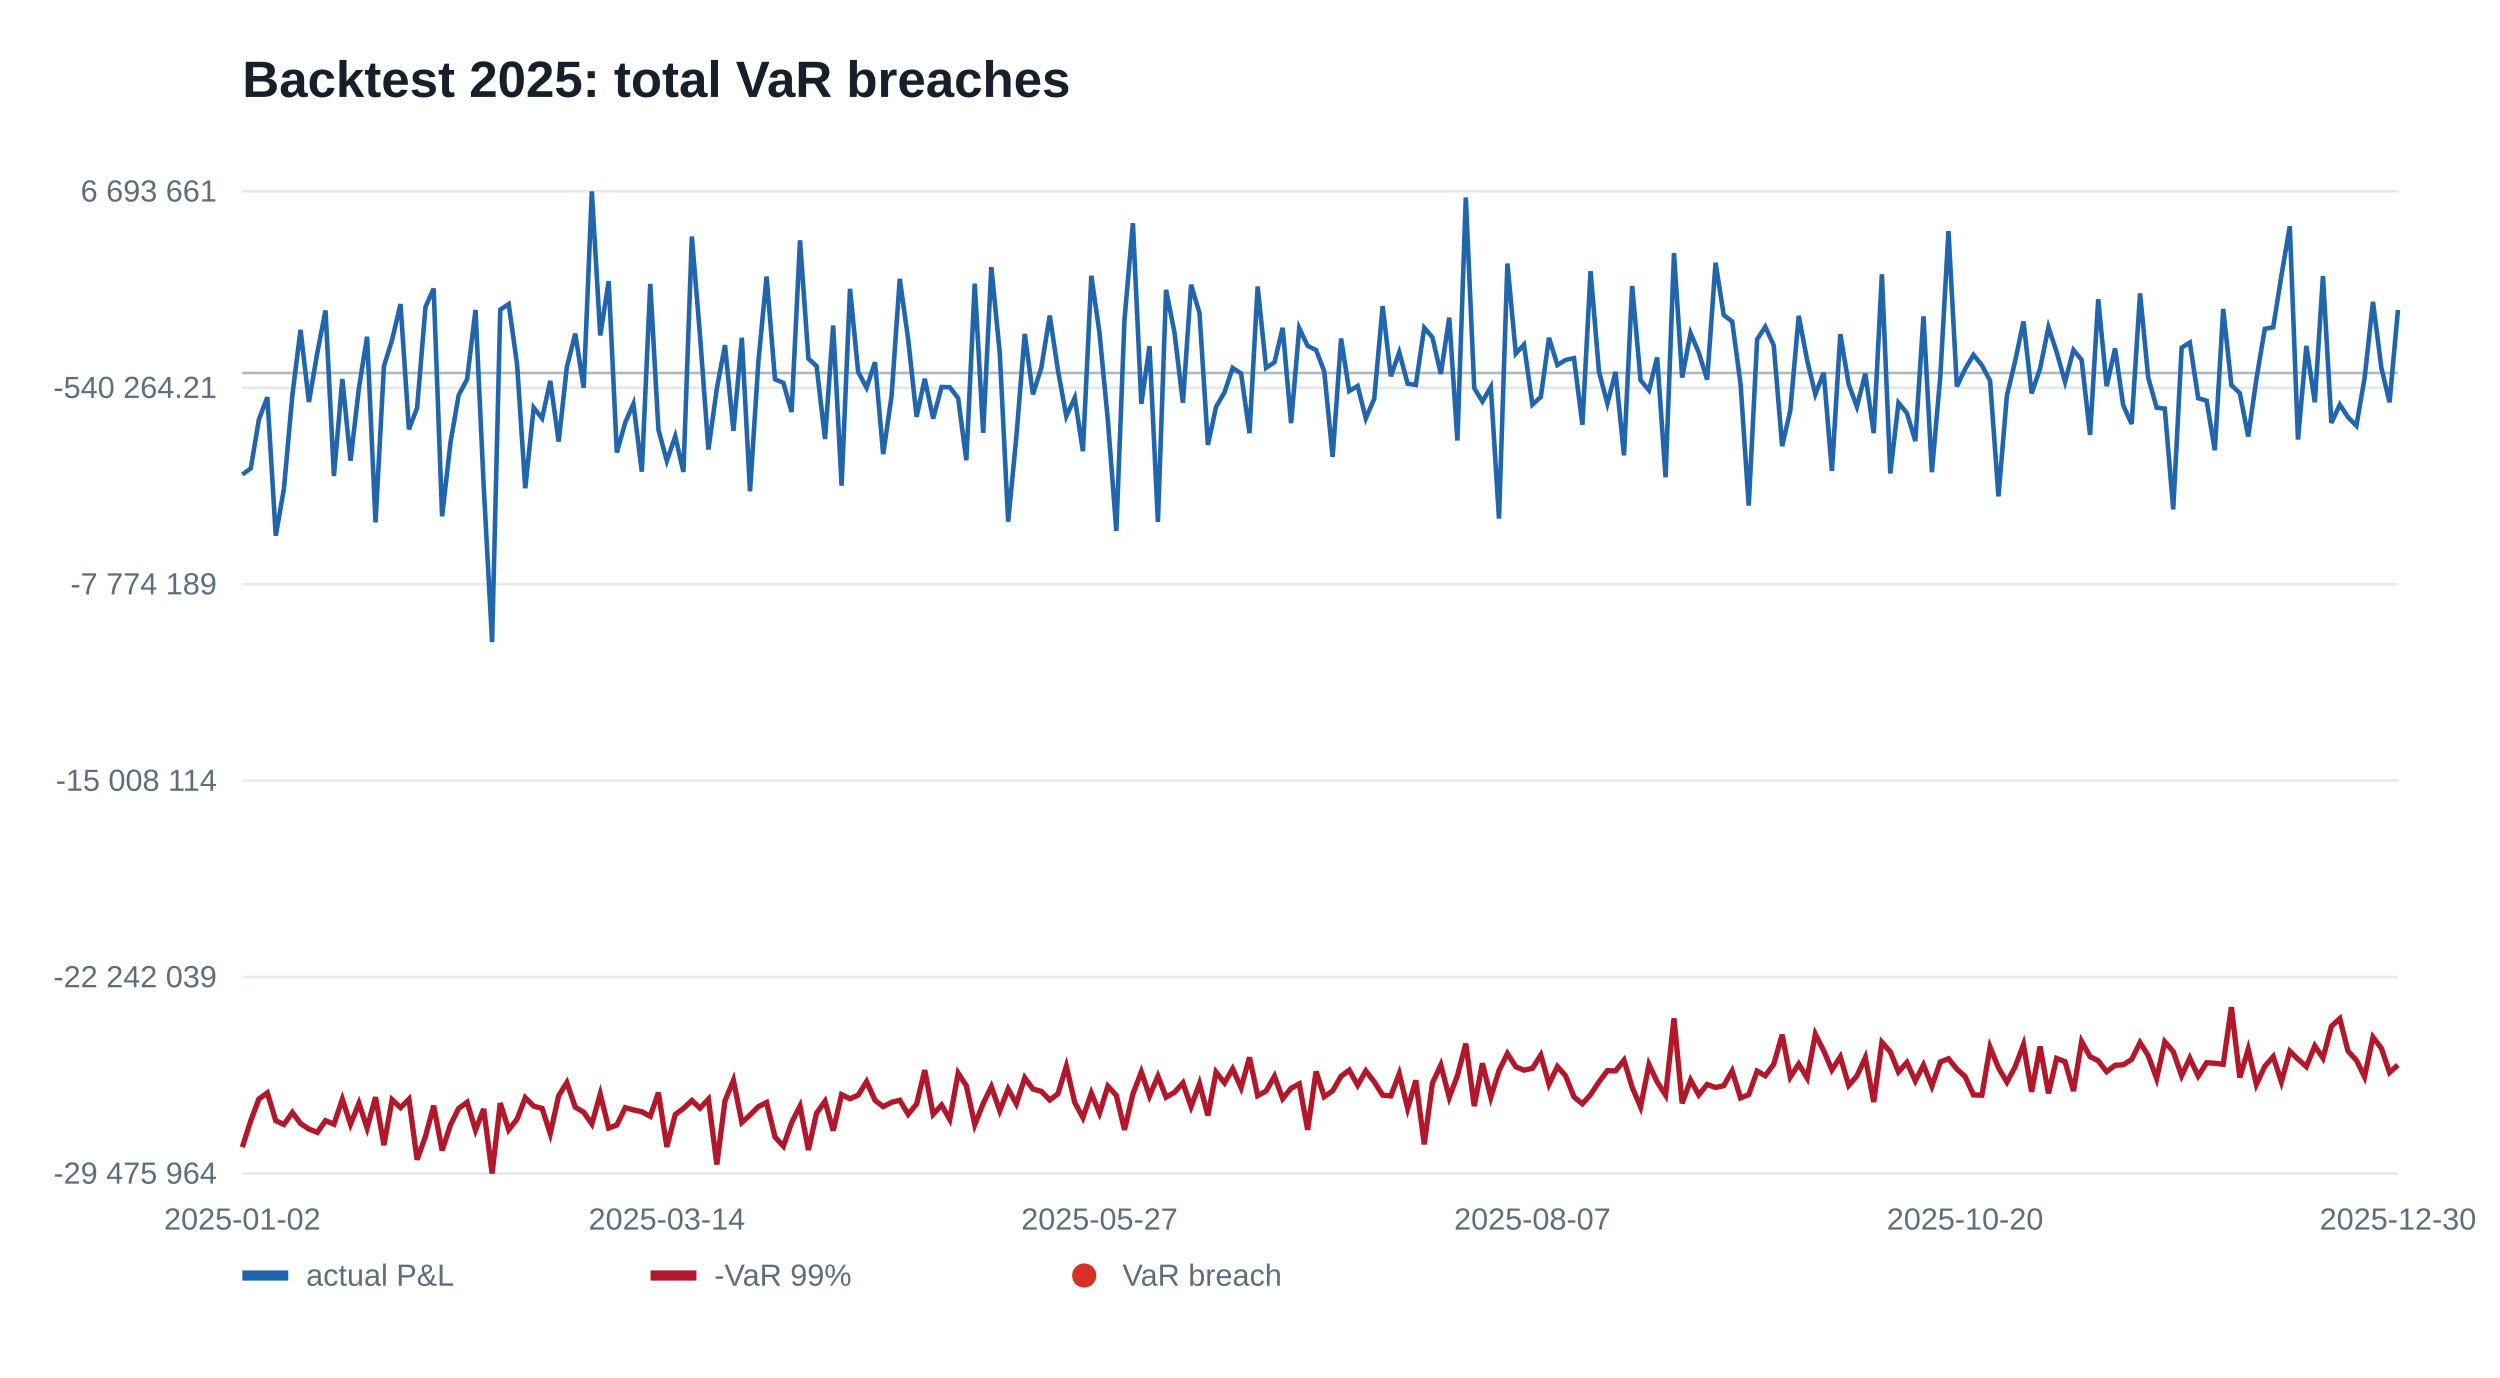
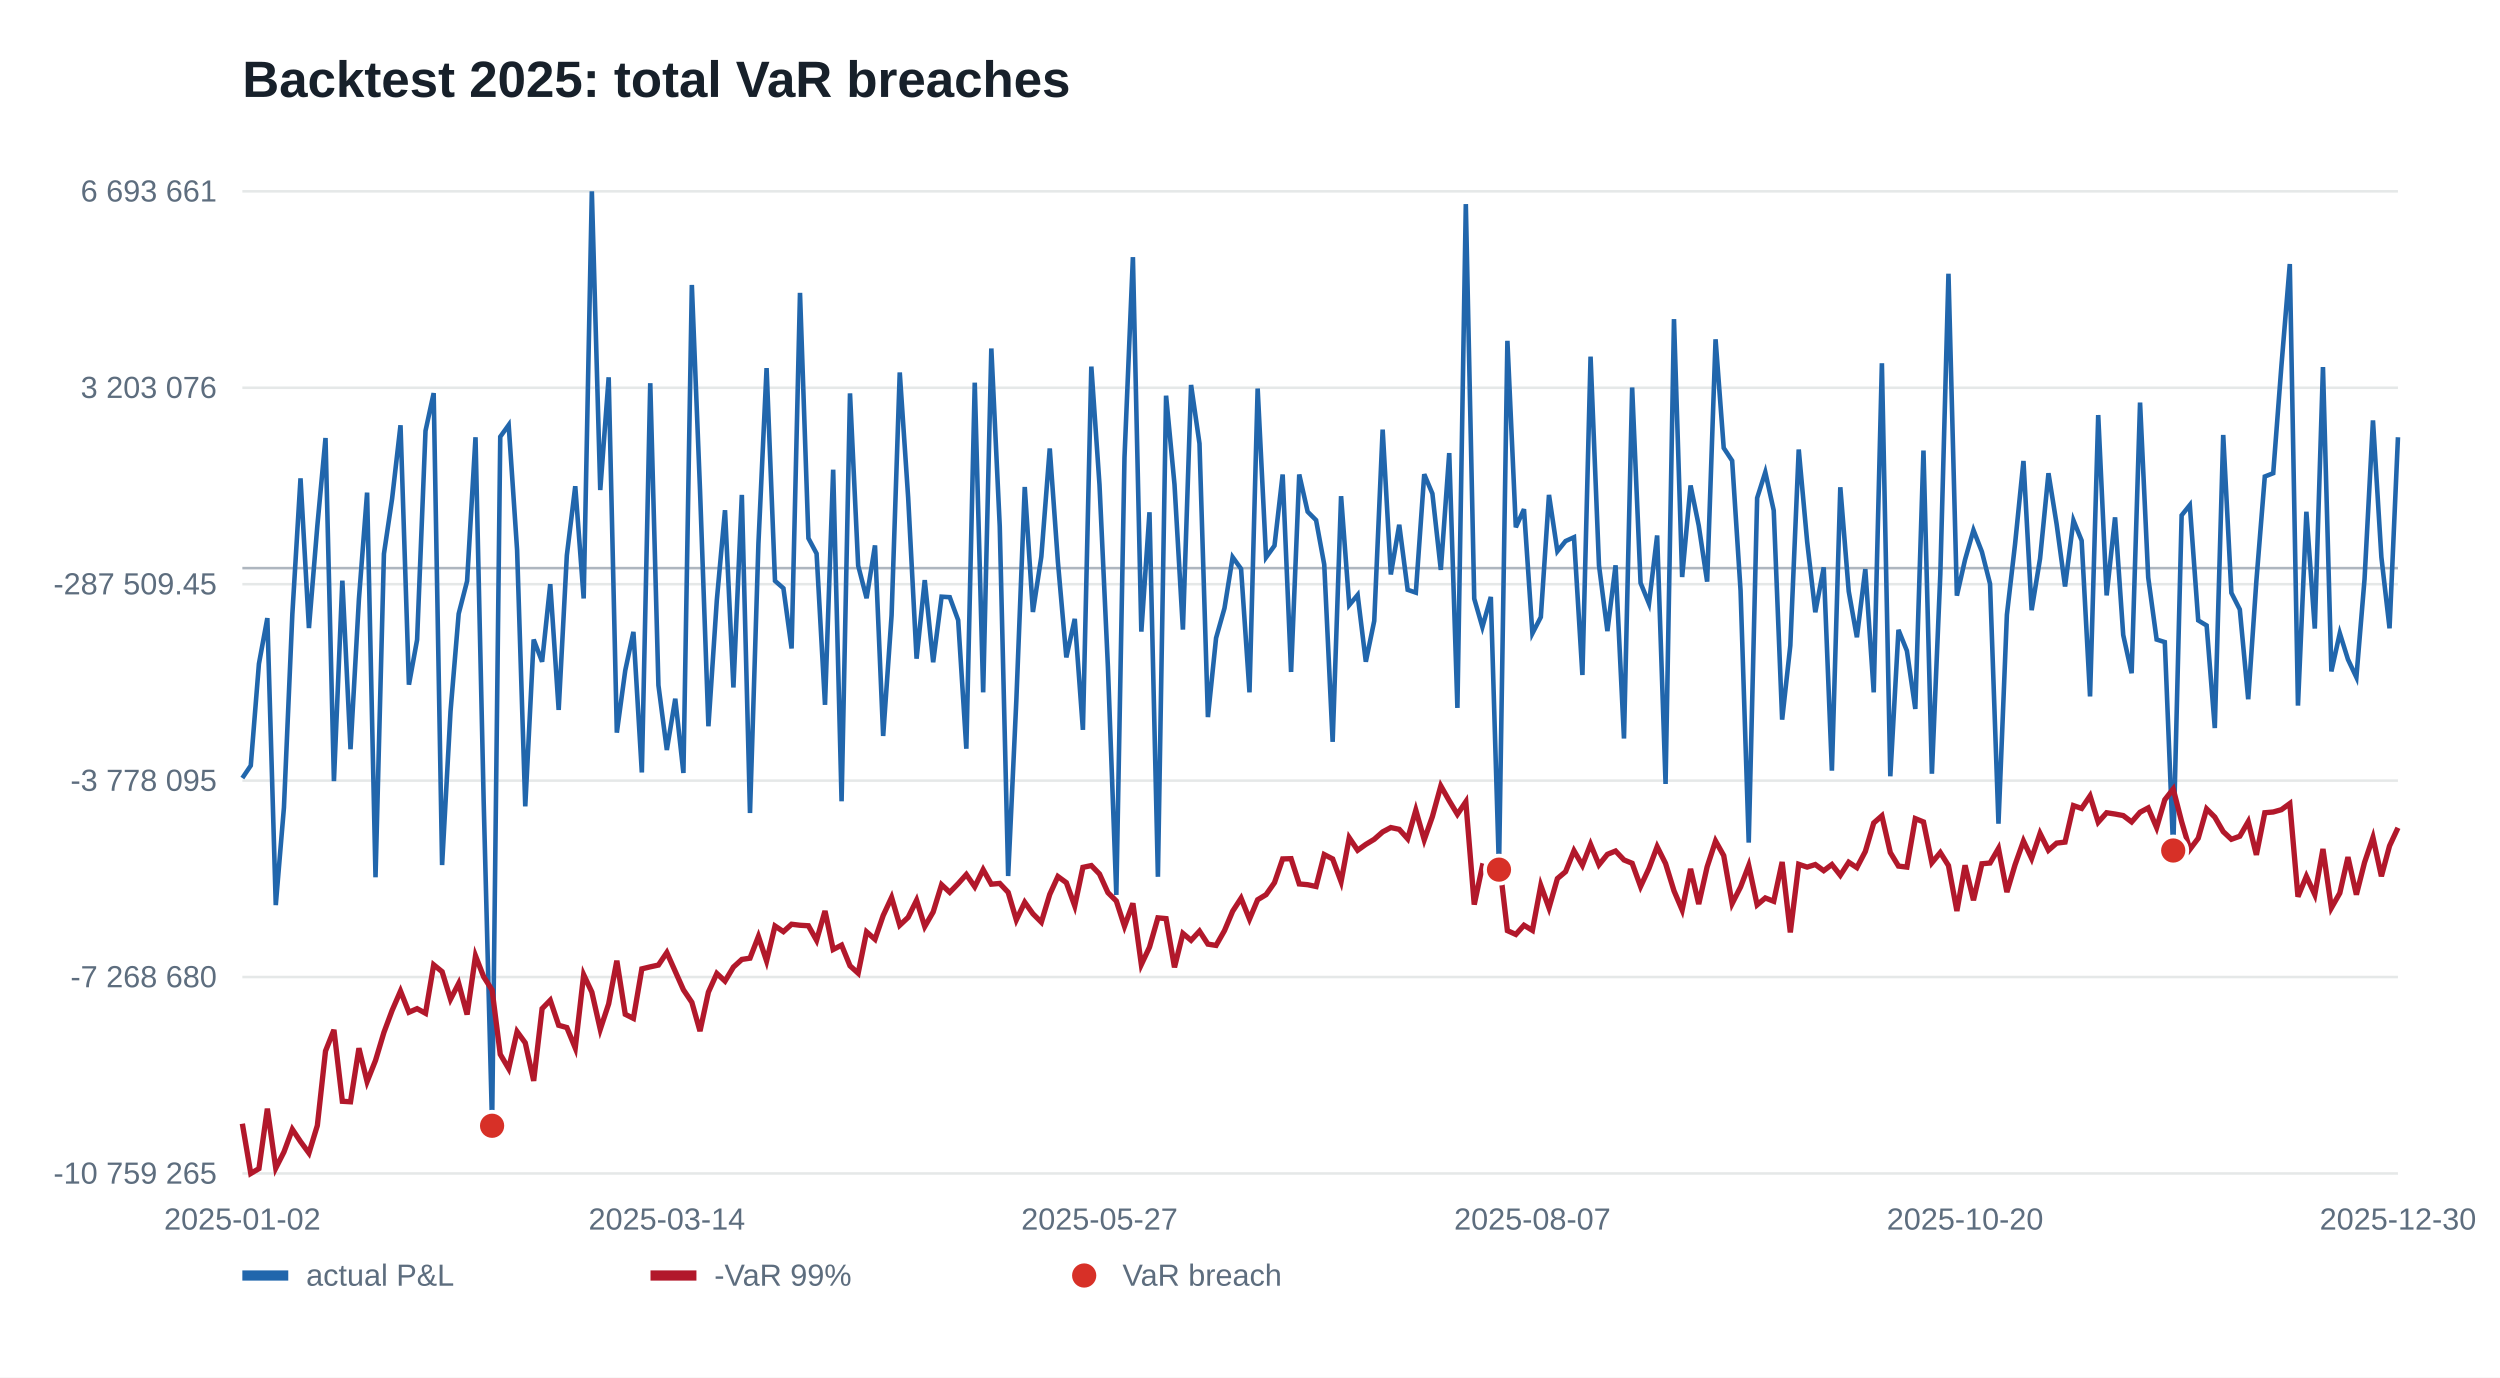
<svg xmlns="http://www.w3.org/2000/svg" width="980" height="540" viewBox="0 0 980 540">
  <style>
text{font-family:Arial,Helvetica,sans-serif;fill:#17202a} .muted{fill:#5d6d7e;font-size:12px}
.title{font-size:20px;font-weight:700}.axis{stroke:#aeb6bf;stroke-width:1}.grid{stroke:#e5e8e8;stroke-width:1}
</style>
  <rect width="100%" height="100%" fill="#ffffff" />
  <text x="95" y="38" class="title">Backtest 2025: total VaR breaches</text>
  <line x1="95" y1="75.0" x2="940" y2="75.0" class="grid" />
  <text x="85" y="79.0" text-anchor="end" class="muted">6 693 661</text>
  <line x1="95" y1="152.0" x2="940" y2="152.0" class="grid" />
-   <text x="85" y="156.0" text-anchor="end" class="muted">-540 264.21</text>
+   <text x="85" y="156.0" text-anchor="end" class="muted">3 203 076</text>
  <line x1="95" y1="229.0" x2="940" y2="229.0" class="grid" />
-   <text x="85" y="233.0" text-anchor="end" class="muted">-7 774 189</text>
+   <text x="85" y="233.0" text-anchor="end" class="muted">-287 509.45</text>
  <line x1="95" y1="306.0" x2="940" y2="306.0" class="grid" />
-   <text x="85" y="310.0" text-anchor="end" class="muted">-15 008 114</text>
+   <text x="85" y="310.0" text-anchor="end" class="muted">-3 778 095</text>
  <line x1="95" y1="383.0" x2="940" y2="383.0" class="grid" />
-   <text x="85" y="387.0" text-anchor="end" class="muted">-22 242 039</text>
+   <text x="85" y="387.0" text-anchor="end" class="muted">-7 268 680</text>
  <line x1="95" y1="460.0" x2="940" y2="460.0" class="grid" />
-   <text x="85" y="464.0" text-anchor="end" class="muted">-29 475 964</text>
-   <line x1="95" y1="146.2" x2="940" y2="146.2" class="axis" />
-   <polyline points="95.0,186.0 98.3,183.6 101.5,164.4 104.8,155.7 108.1,210.0 111.3,191.6 114.6,155.0 117.8,129.3 121.1,157.6 124.4,138.2 127.6,121.7 130.9,186.6 134.2,148.6 137.4,180.6 140.7,152.1 143.9,132.0 147.2,204.8 150.5,143.6 153.7,133.2 157.0,119.2 160.3,168.3 163.5,159.9 166.8,120.3 170.0,113.1 173.3,202.4 176.6,173.4 179.8,154.9 183.1,148.7 186.4,121.5 189.6,190.4 192.9,251.7 196.1,121.4 199.4,119.2 202.7,142.9 205.9,191.4 209.2,159.8 212.5,164.0 215.7,149.3 219.0,173.1 222.2,143.9 225.5,130.8 228.8,152.0 232.0,75.0 235.3,131.5 238.6,110.2 241.8,177.4 245.1,165.6 248.3,158.3 251.6,184.9 254.9,111.3 258.1,168.4 261.4,180.7 264.7,171.0 267.9,185.0 271.2,92.7 274.4,131.5 277.7,176.2 281.0,152.3 284.2,135.3 287.5,168.9 290.8,132.4 294.0,192.6 297.3,141.6 300.5,108.4 303.8,148.7 307.1,150.1 310.3,161.5 313.6,94.2 316.9,140.6 320.1,143.5 323.4,172.1 326.6,127.6 329.9,190.4 333.2,113.2 336.4,145.8 339.7,152.0 343.0,142.0 346.2,178.0 349.5,155.2 352.7,109.3 356.0,133.0 359.3,163.4 362.5,148.5 365.8,164.1 369.1,151.7 372.3,151.8 375.6,156.1 378.8,180.4 382.1,111.2 385.4,169.7 388.6,104.7 391.9,138.3 395.2,204.5 398.4,171.3 401.7,130.9 404.9,154.6 408.2,144.1 411.5,123.7 414.7,145.1 418.0,163.2 421.3,155.9 424.5,176.9 427.8,108.1 431.0,130.5 434.3,165.0 437.6,208.1 440.8,125.3 444.1,87.5 447.4,158.3 450.6,135.7 453.9,204.6 457.1,113.6 460.4,130.4 463.7,157.9 466.9,111.6 470.2,122.7 473.5,174.4 476.7,159.5 480.0,153.8 483.2,144.2 486.5,146.4 489.8,169.8 493.0,112.3 496.3,144.2 499.6,142.0 502.8,128.5 506.1,165.9 509.3,128.6 512.6,135.6 515.9,137.2 519.1,145.6 522.4,179.1 525.7,132.7 528.9,153.3 532.2,151.3 535.4,164.0 538.7,156.3 542.0,120.0 545.2,147.5 548.5,138.1 551.8,150.4 555.0,150.9 558.3,128.5 561.5,132.2 564.8,146.6 568.1,124.5 571.3,172.7 574.6,77.4 577.9,152.1 581.1,157.4 584.4,151.7 587.6,203.3 590.9,103.3 594.2,138.6 597.4,135.1 600.7,158.6 604.0,155.6 607.2,132.4 610.5,143.1 613.7,141.1 617.0,140.4 620.3,166.5 623.5,106.3 626.8,145.7 630.1,158.2 633.3,145.8 636.6,178.5 639.8,112.1 643.1,149.0 646.4,153.0 649.6,140.1 652.9,187.1 656.2,99.2 659.4,148.0 662.7,130.6 665.9,138.2 669.2,148.8 672.5,103.0 675.7,123.5 679.0,126.0 682.3,150.5 685.5,198.2 688.8,133.0 692.0,128.1 695.3,135.4 698.6,174.9 701.8,160.9 705.1,123.8 708.4,141.2 711.6,154.6 714.9,146.1 718.1,184.6 721.4,131.0 724.7,150.7 727.9,159.4 731.2,146.5 734.5,169.8 737.7,107.5 741.0,185.6 744.2,157.9 747.5,161.9 750.8,172.9 754.0,124.0 757.3,185.1 760.6,147.5 763.8,90.6 767.1,151.5 770.3,144.7 773.6,139.1 776.9,143.2 780.1,149.2 783.4,194.6 786.7,155.1 789.9,141.7 793.2,126.0 796.4,154.2 799.7,144.5 803.0,128.3 806.2,138.0 809.5,149.7 812.8,137.2 816.0,141.1 819.3,170.5 822.5,117.3 825.8,151.4 829.1,136.6 832.3,158.9 835.6,166.2 838.9,115.0 842.1,148.0 845.4,159.8 848.6,160.2 851.9,199.7 855.2,136.3 858.4,134.3 861.7,156.1 865.0,157.1 868.2,176.5 871.5,121.1 874.7,151.0 878.0,154.1 881.3,171.1 884.5,148.7 887.8,128.9 891.1,128.3 894.3,108.1 897.6,88.7 900.8,172.3 904.1,135.6 907.4,157.7 910.6,108.2 913.9,165.8 917.2,158.6 920.4,163.5 923.7,166.9 926.9,148.4 930.2,118.3 933.5,144.2 936.7,157.7 940.0,121.5" fill="none" stroke="#2166ac" stroke-width="1.8" />
-   <polyline points="95.0,449.7 98.3,439.3 101.5,430.8 104.8,428.4 108.1,439.3 111.3,440.8 114.6,436.1 117.8,440.4 121.1,442.6 124.4,443.9 127.6,439.3 130.9,440.7 134.2,430.9 137.4,440.7 140.7,432.5 143.9,442.2 147.2,430.1 150.5,448.9 153.7,431.1 157.0,434.2 160.3,430.9 163.5,454.6 166.8,445.4 170.0,433.4 173.3,451.0 176.6,440.9 179.8,434.5 183.1,432.1 186.4,443.0 189.6,434.7 192.9,460.0 196.1,432.4 199.4,442.9 202.7,438.7 205.9,430.3 209.2,433.6 212.5,434.5 215.7,444.4 219.0,429.5 222.2,424.4 225.5,434.0 228.8,436.0 232.0,440.6 235.3,428.9 238.6,442.2 241.8,441.0 245.1,434.2 248.3,435.1 251.6,435.8 254.9,437.6 258.1,428.3 261.4,449.6 264.7,436.9 267.9,434.5 271.2,431.4 274.4,434.4 277.7,430.9 281.0,456.5 284.2,431.5 287.5,423.5 290.8,440.0 294.0,437.1 297.3,433.8 300.5,432.2 303.8,445.7 307.1,449.3 310.3,440.1 313.6,433.6 316.9,450.8 320.1,436.3 323.4,431.7 326.6,443.2 329.9,429.1 333.2,430.7 336.4,429.3 339.7,424.0 343.0,431.3 346.2,433.8 349.5,432.1 352.7,431.3 356.0,436.8 359.3,432.8 362.5,419.5 365.8,436.8 369.1,433.2 372.3,438.8 375.6,420.7 378.8,425.6 382.1,440.9 385.4,432.6 388.6,426.0 391.9,435.4 395.2,426.9 398.4,432.7 401.7,422.5 404.9,426.9 408.2,427.8 411.5,431.2 414.7,428.8 418.0,418.0 421.3,432.2 424.5,438.1 427.8,428.5 431.0,436.3 434.3,425.8 437.6,429.4 440.8,442.9 444.1,428.8 447.4,420.2 450.6,429.6 453.9,421.9 457.1,430.1 460.4,428.2 463.7,424.5 466.9,433.8 470.2,424.8 473.5,437.3 476.7,420.3 480.0,424.5 483.2,419.0 486.5,426.4 489.8,414.5 493.0,429.5 496.3,427.7 499.6,421.9 502.8,430.7 506.1,426.6 509.3,424.9 512.6,442.9 515.9,420.0 519.1,429.9 522.4,427.6 525.7,421.9 528.9,419.5 532.2,425.4 535.4,419.8 538.7,424.1 542.0,429.3 545.2,429.6 548.5,420.9 551.8,434.5 555.0,423.5 558.3,448.6 561.5,424.6 564.8,417.5 568.1,430.2 571.3,421.7 574.6,409.1 577.9,433.6 581.1,416.8 584.4,430.1 587.6,419.7 590.9,413.0 594.2,418.2 597.4,419.5 600.7,418.8 604.0,413.6 607.2,425.0 610.5,418.1 613.7,421.7 617.0,430.0 620.3,432.7 623.5,429.1 626.8,424.1 630.1,419.7 633.3,419.8 636.6,415.6 639.8,426.2 643.1,433.9 646.4,417.3 649.6,424.1 652.9,429.3 656.2,399.2 659.4,432.5 662.7,423.4 665.9,429.2 669.2,425.1 672.5,426.3 675.7,425.6 679.0,419.8 682.3,430.4 685.5,429.1 688.8,419.9 692.0,421.7 695.3,417.2 698.6,405.6 701.8,422.2 705.1,417.1 708.4,422.6 711.6,405.4 714.9,411.9 718.1,419.4 721.4,414.3 724.7,425.5 727.9,421.8 731.2,414.6 734.5,432.0 737.7,408.6 741.0,412.3 744.2,420.2 747.5,416.5 750.8,423.7 754.0,417.5 757.3,425.8 760.6,416.3 763.8,415.0 767.1,419.1 770.3,422.0 773.6,429.2 776.9,429.3 780.1,410.5 783.4,418.6 786.7,424.2 789.9,418.3 793.2,409.5 796.4,428.0 799.7,410.2 803.0,428.6 806.2,414.9 809.5,416.2 812.8,427.7 816.0,408.3 819.3,414.2 822.5,415.8 825.8,420.1 829.1,417.6 832.3,417.4 835.6,415.3 838.9,408.7 842.1,413.8 845.4,422.8 848.6,408.4 851.9,412.2 855.2,421.7 858.4,414.8 861.7,421.8 865.0,416.6 868.2,416.8 871.5,417.2 874.7,394.8 878.0,422.4 881.3,411.3 884.5,425.1 887.8,418.0 891.1,414.2 894.3,424.1 897.6,412.1 900.8,415.2 904.1,418.1 907.4,410.0 910.6,414.8 913.9,402.3 917.2,399.3 920.4,412.0 923.7,415.6 926.9,422.1 930.2,406.6 933.5,410.9 936.7,420.4 940.0,417.5" fill="none" stroke="#b2182b" stroke-width="2.1" />
+   <text x="85" y="464.0" text-anchor="end" class="muted">-10 759 265</text>
+   <line x1="95" y1="222.7" x2="940" y2="222.7" class="axis" />
+   <polyline points="95.0,305.0 98.3,300.1 101.5,260.2 104.8,242.3 108.1,354.8 111.3,316.6 114.6,240.7 117.8,187.5 121.1,246.2 124.4,206.1 127.6,171.7 130.9,306.2 134.2,227.6 137.4,293.7 140.7,234.8 143.9,193.1 147.2,343.9 150.5,217.1 153.7,195.5 157.0,166.7 160.3,268.4 163.5,250.8 166.8,168.9 170.0,154.1 173.3,339.1 176.6,278.9 179.8,240.6 183.1,227.8 186.4,171.4 189.6,314.2 192.9,441.3 196.1,171.2 199.4,166.6 202.7,215.6 205.9,316.1 209.2,250.7 212.5,259.4 215.7,229.0 219.0,278.3 222.2,217.7 225.5,190.6 228.8,234.6 232.0,75.0 235.3,192.1 238.6,147.9 241.8,287.2 245.1,262.8 248.3,247.7 251.6,302.8 254.9,150.2 258.1,268.6 261.4,294.0 264.7,273.9 267.9,303.0 271.2,111.7 274.4,192.0 277.7,284.7 281.0,235.2 284.2,200.0 287.5,269.5 290.8,194.0 294.0,318.7 297.3,213.1 300.5,144.3 303.8,227.7 307.1,230.6 310.3,254.2 313.6,114.8 316.9,211.0 320.1,217.0 323.4,276.3 326.6,184.1 329.9,314.1 333.2,154.2 336.4,221.7 339.7,234.5 343.0,213.8 346.2,288.5 349.5,241.2 352.7,146.0 356.0,195.1 359.3,258.2 362.5,227.4 365.8,259.6 369.1,233.9 372.3,234.1 375.6,243.1 378.8,293.5 382.1,150.0 385.4,271.4 388.6,136.6 391.9,206.3 395.2,343.4 398.4,274.6 401.7,190.9 404.9,239.9 408.2,218.2 411.5,175.8 414.7,220.3 418.0,257.7 421.3,242.6 424.5,286.1 427.8,143.7 431.0,190.0 434.3,261.4 437.6,350.8 440.8,179.3 444.1,100.8 447.4,247.6 450.6,200.8 453.9,343.7 457.1,155.1 460.4,189.9 463.7,246.8 466.9,150.9 470.2,173.9 473.5,281.1 476.7,250.1 480.0,238.4 483.2,218.4 486.5,223.0 489.8,271.4 493.0,152.3 496.3,218.5 499.6,213.9 502.8,186.0 506.1,263.4 509.3,186.0 512.6,200.6 515.9,203.9 519.1,221.3 522.4,290.8 525.7,194.5 528.9,237.2 532.2,233.2 535.4,259.4 538.7,243.4 542.0,168.4 545.2,225.2 548.5,205.7 551.8,231.2 555.0,232.3 558.3,185.9 561.5,193.5 564.8,223.4 568.1,177.6 571.3,277.5 574.6,80.0 577.9,234.7 581.1,245.8 584.4,234.0 587.6,340.9 590.9,133.6 594.2,206.7 597.4,199.6 600.7,248.3 604.0,241.9 607.2,194.0 610.5,216.1 613.7,212.1 617.0,210.6 620.3,264.6 623.5,139.8 626.8,221.6 630.1,247.4 633.3,221.6 636.6,289.5 639.8,151.9 643.1,228.5 646.4,236.6 649.6,209.9 652.9,307.3 656.2,125.1 659.4,226.2 662.7,190.3 665.9,206.0 669.2,228.0 672.5,133.0 675.7,175.6 679.0,180.6 682.3,231.5 685.5,330.3 688.8,195.2 692.0,185.1 695.3,200.1 698.6,282.1 701.8,253.1 705.1,176.2 708.4,212.3 711.6,240.0 714.9,222.4 718.1,302.1 721.4,191.0 724.7,231.8 727.9,249.8 731.2,223.1 734.5,271.4 737.7,142.4 741.0,304.3 744.2,246.9 747.5,255.1 750.8,277.9 754.0,176.6 757.3,303.3 760.6,225.2 763.8,107.3 767.1,233.5 770.3,219.4 773.6,207.8 776.9,216.3 780.1,228.9 783.4,322.9 786.7,241.0 789.9,213.3 793.2,180.7 796.4,239.2 799.7,219.0 803.0,185.5 806.2,205.5 809.5,229.9 812.8,204.0 816.0,211.9 819.3,273.0 822.5,162.7 825.8,233.4 829.1,202.8 832.3,248.9 835.6,263.9 838.9,157.8 842.1,226.4 845.4,250.7 848.6,251.7 851.9,333.4 855.2,202.0 858.4,198.0 861.7,243.2 865.0,245.2 868.2,285.4 871.5,170.5 874.7,232.4 878.0,238.9 881.3,274.1 884.5,227.7 887.8,186.8 891.1,185.5 894.3,143.6 897.6,103.5 900.8,276.6 904.1,200.6 907.4,246.4 910.6,143.9 913.9,263.2 917.2,248.2 920.4,258.5 923.7,265.5 926.9,227.0 930.2,164.8 933.5,218.4 936.7,246.3 940.0,171.4" fill="none" stroke="#2166ac" stroke-width="1.8" />
+   <polyline points="95.0,440.5 98.3,460.0 101.5,458.1 104.8,434.6 108.1,457.9 111.3,451.6 114.6,442.7 117.8,447.5 121.1,452.0 124.4,441.2 127.6,412.0 130.9,403.7 134.2,431.7 137.4,431.9 140.7,410.9 143.9,424.0 147.2,415.7 150.5,404.7 153.7,396.1 157.0,388.5 160.3,396.8 163.5,395.4 166.8,397.2 170.0,378.2 173.3,380.9 176.6,391.7 179.8,385.5 183.1,397.7 186.4,374.7 189.6,382.9 192.9,388.1 196.1,413.3 199.4,418.9 202.7,404.4 205.9,408.8 209.2,423.7 212.5,395.4 215.7,392.1 219.0,401.9 222.2,402.8 225.5,410.8 228.8,382.1 232.0,388.9 235.3,403.5 238.6,393.5 241.8,376.6 245.1,397.6 248.3,399.2 251.6,379.8 254.9,379.0 258.1,378.3 261.4,373.4 264.7,380.8 267.9,388.0 271.2,392.9 274.4,404.2 277.7,388.9 281.0,381.6 284.2,384.6 287.5,379.1 290.8,376.1 294.0,375.6 297.3,367.1 300.5,376.7 303.8,363.0 307.1,365.2 310.3,362.3 313.6,362.7 316.9,362.9 320.1,368.6 323.4,357.1 326.6,372.2 329.9,370.5 333.2,378.6 336.4,381.5 339.7,365.3 343.0,368.2 346.2,358.9 349.5,351.8 352.7,362.7 356.0,359.6 359.3,352.9 362.5,363.2 365.8,357.5 369.1,346.8 372.3,349.8 375.6,346.4 378.8,342.8 382.1,347.6 385.4,340.9 388.6,346.6 391.9,346.3 395.2,349.8 398.4,360.6 401.7,353.7 404.9,358.2 408.2,361.5 411.5,350.6 414.7,343.6 418.0,346.0 421.3,355.1 424.5,340.0 427.8,339.3 431.0,342.6 434.3,349.9 437.6,353.2 440.8,363.1 444.1,354.1 447.4,378.1 450.6,371.3 453.9,359.8 457.1,360.1 460.4,379.2 463.7,365.9 466.9,368.6 470.2,365.0 473.5,370.1 476.7,370.6 480.0,364.8 483.2,357.2 486.5,352.1 489.8,360.3 493.0,352.7 496.3,350.7 499.6,346.0 502.8,336.7 506.1,336.6 509.3,346.5 512.6,346.8 515.9,347.5 519.1,335.0 522.4,336.7 525.7,345.6 528.9,328.4 532.2,333.3 535.4,331.0 538.7,329.0 542.0,326.1 545.2,324.4 548.5,325.1 551.8,328.8 555.0,317.6 558.3,329.2 561.5,320.1 564.8,308.1 568.1,313.9 571.3,319.2 574.6,314.3 577.9,354.6 581.1,339.5 584.4,340.5 587.6,336.9 590.9,364.8 594.2,366.3 597.4,362.7 600.7,364.7 604.0,347.1 607.2,355.9 610.5,344.4 613.7,341.7 617.0,333.5 620.3,339.2 623.5,331.0 626.8,339.0 630.1,334.9 633.3,333.6 636.6,337.1 639.8,338.4 643.1,347.5 646.4,340.4 649.6,331.9 652.9,338.5 656.2,349.2 659.4,356.7 662.7,340.6 665.9,354.4 669.2,339.8 672.5,329.7 675.7,335.4 679.0,354.2 682.3,347.7 685.5,339.3 688.8,354.7 692.0,352.0 695.3,353.3 698.6,337.9 701.8,365.5 705.1,338.8 708.4,339.9 711.6,338.9 714.9,341.3 718.1,338.9 721.4,343.1 724.7,338.0 727.9,340.1 731.2,333.8 734.5,322.6 737.7,319.8 741.0,334.2 744.2,339.5 747.5,339.9 750.8,320.9 754.0,322.2 757.3,338.2 760.6,334.2 763.8,339.3 767.1,357.1 770.3,339.2 773.6,352.9 776.9,338.6 780.1,338.3 783.4,332.6 786.7,349.7 789.9,339.0 793.2,329.7 796.4,336.5 799.7,326.7 803.0,333.3 806.2,330.5 809.5,330.1 812.8,315.8 816.0,316.9 819.3,312.0 822.5,322.3 825.8,318.6 829.1,319.1 832.3,319.7 835.6,322.2 838.9,318.4 842.1,316.7 845.4,324.4 848.6,313.5 851.9,309.3 855.2,322.1 858.4,333.0 861.7,328.6 865.0,317.1 868.2,320.3 871.5,326.0 874.7,329.0 878.0,327.8 881.3,322.1 884.5,335.1 887.8,318.6 891.1,318.3 894.3,317.4 897.6,315.0 900.8,351.5 904.1,343.5 907.4,350.7 910.6,332.8 913.9,355.9 917.2,350.1 920.4,336.0 923.7,350.7 926.9,338.1 930.2,328.3 933.5,343.5 936.7,331.6 940.0,324.5" fill="none" stroke="#b2182b" stroke-width="2.1" />
+   <circle cx="192.9" cy="441.3" r="5.5" fill="#d73027" stroke="#ffffff" stroke-width="1.5" />
+   <circle cx="587.6" cy="340.9" r="5.5" fill="#d73027" stroke="#ffffff" stroke-width="1.5" />
+   <circle cx="851.9" cy="333.4" r="5.5" fill="#d73027" stroke="#ffffff" stroke-width="1.5" />
  <text x="95.0" y="482" text-anchor="middle" class="muted">2025-01-02</text>
  <text x="261.4" y="482" text-anchor="middle" class="muted">2025-03-14</text>
  <text x="431.0" y="482" text-anchor="middle" class="muted">2025-05-27</text>
  <text x="600.7" y="482" text-anchor="middle" class="muted">2025-08-07</text>
  <text x="770.3" y="482" text-anchor="middle" class="muted">2025-10-20</text>
  <text x="940.0" y="482" text-anchor="middle" class="muted">2025-12-30</text>
  <rect x="95" y="498" width="18" height="4" fill="#2166ac" />
  <text x="120" y="504" class="muted">actual P&amp;L</text>
  <rect x="255" y="498" width="18" height="4" fill="#b2182b" />
  <text x="280" y="504" class="muted">-VaR 99%</text>
  <circle cx="425" cy="500" r="5.5" fill="#d73027" stroke="#ffffff" stroke-width="1.5" />
  <text x="440" y="504" class="muted">VaR breach</text>
</svg>
